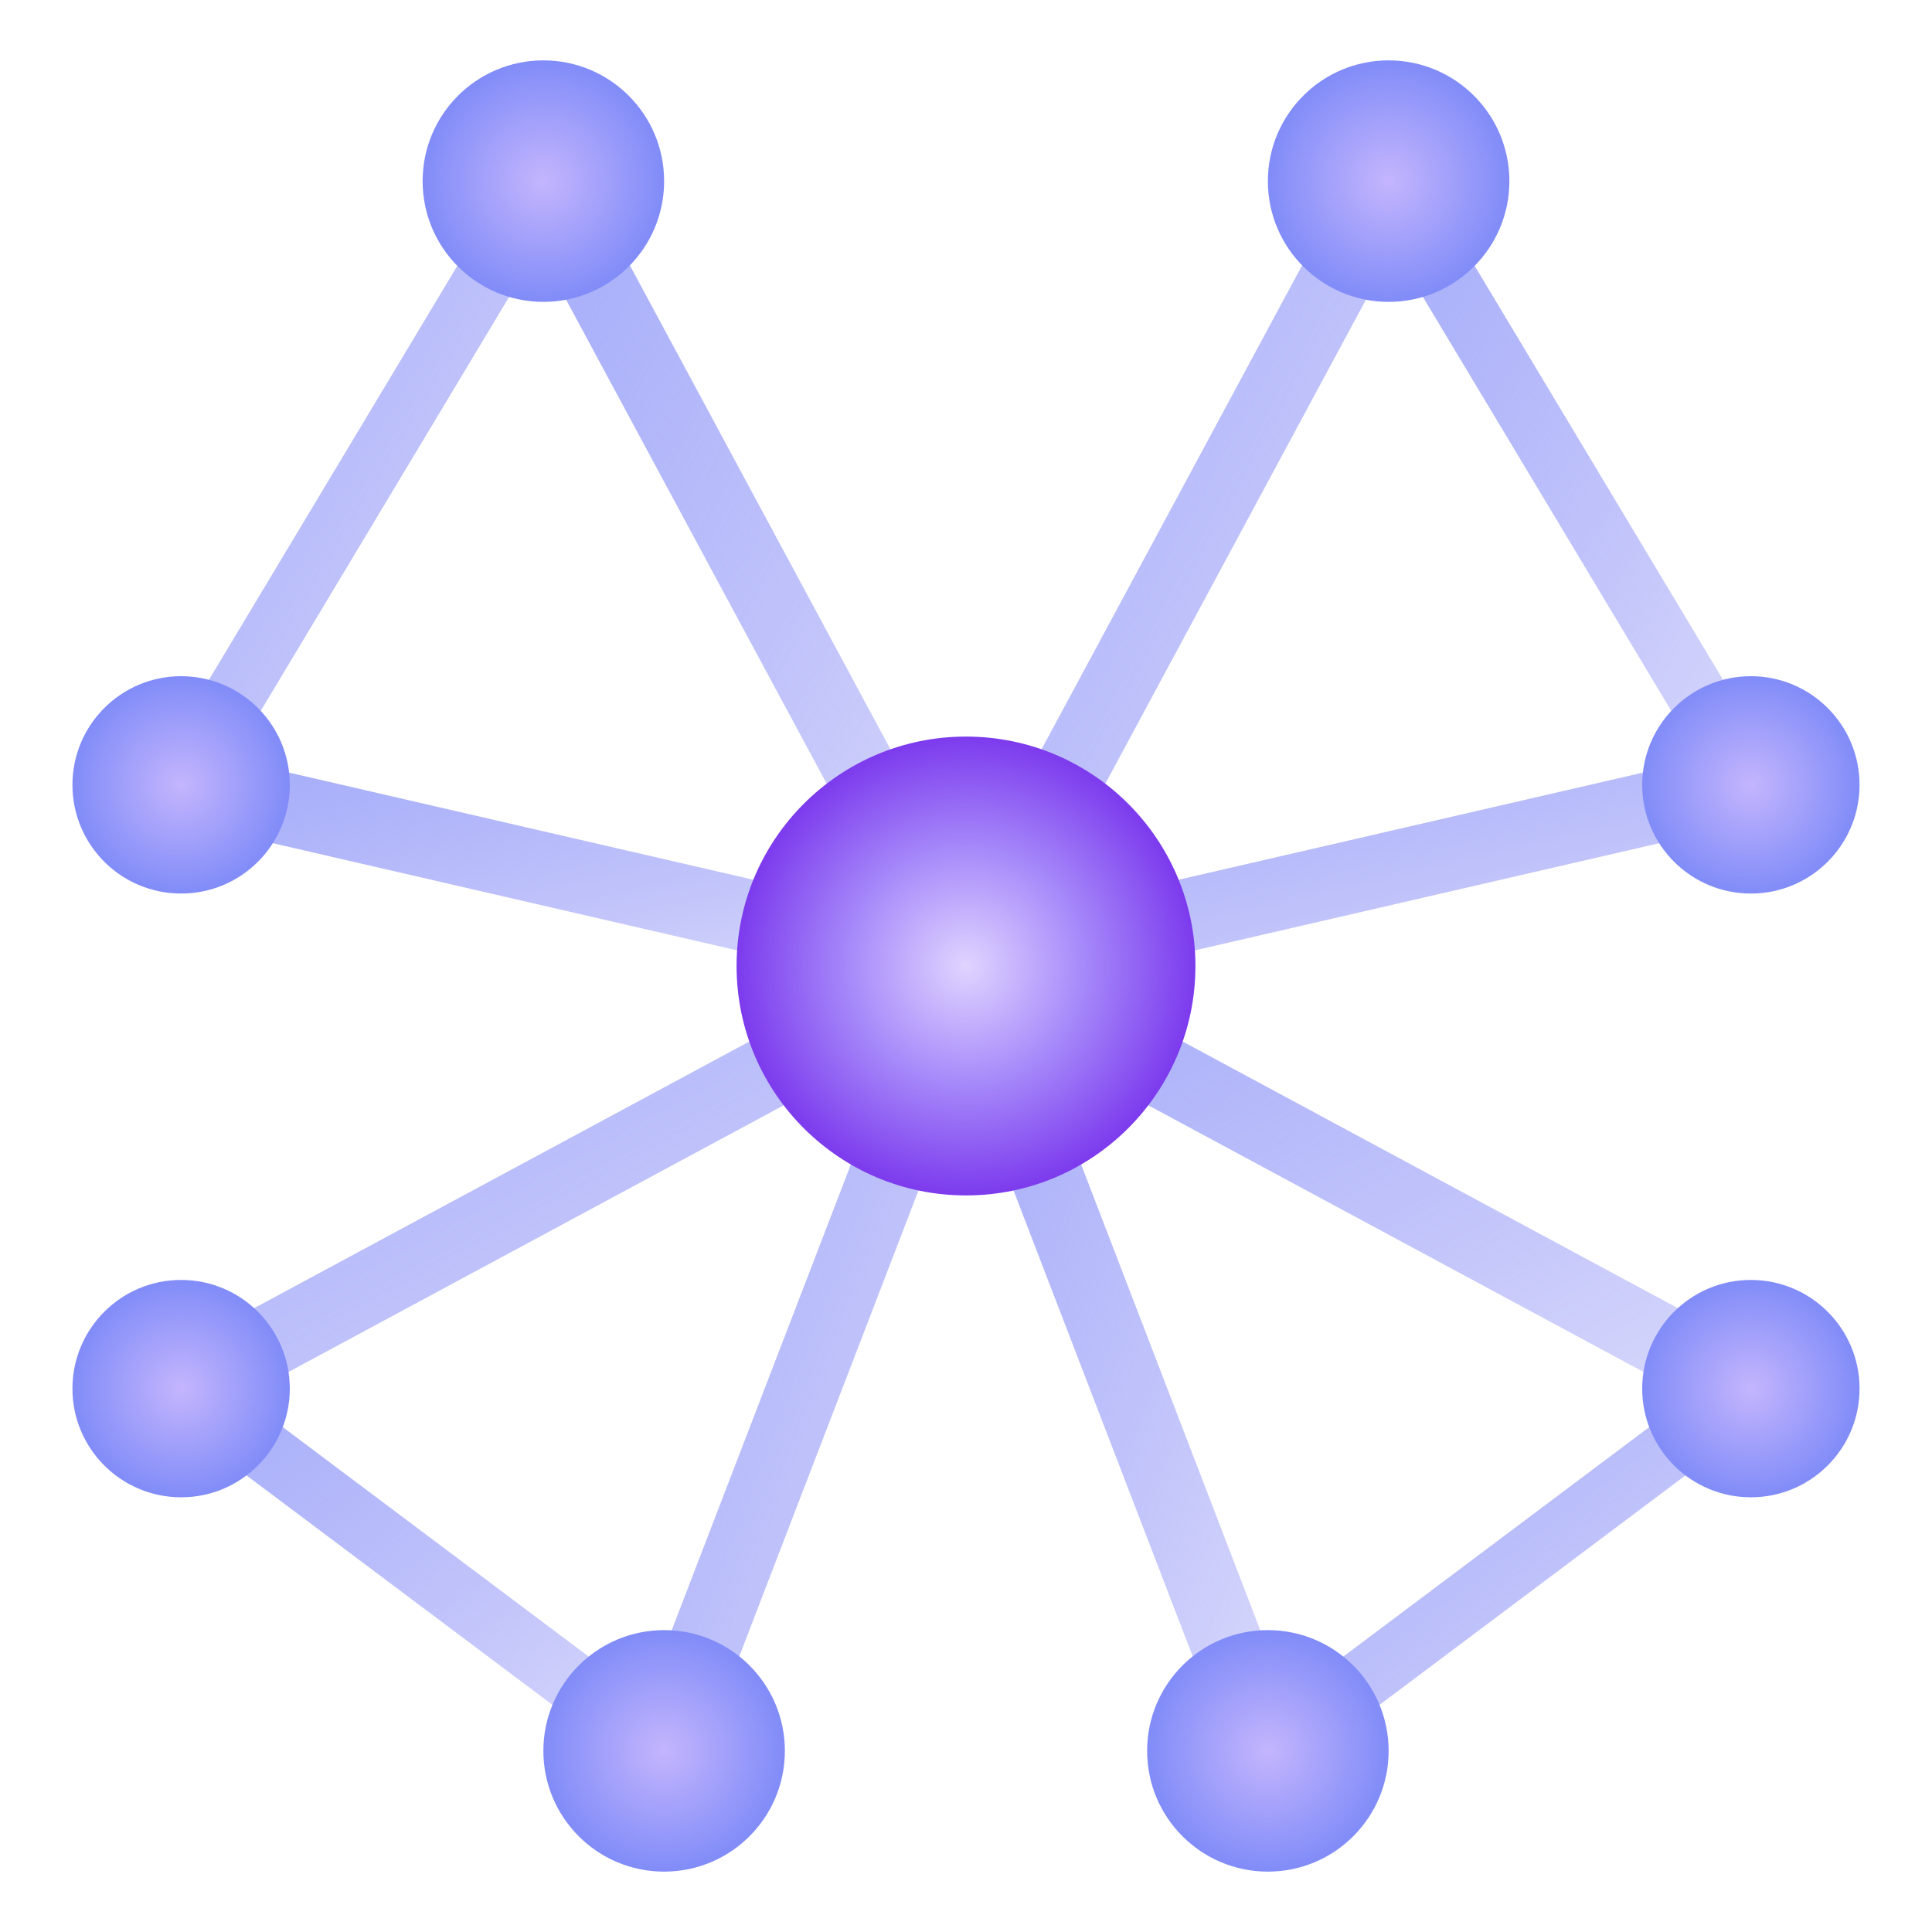
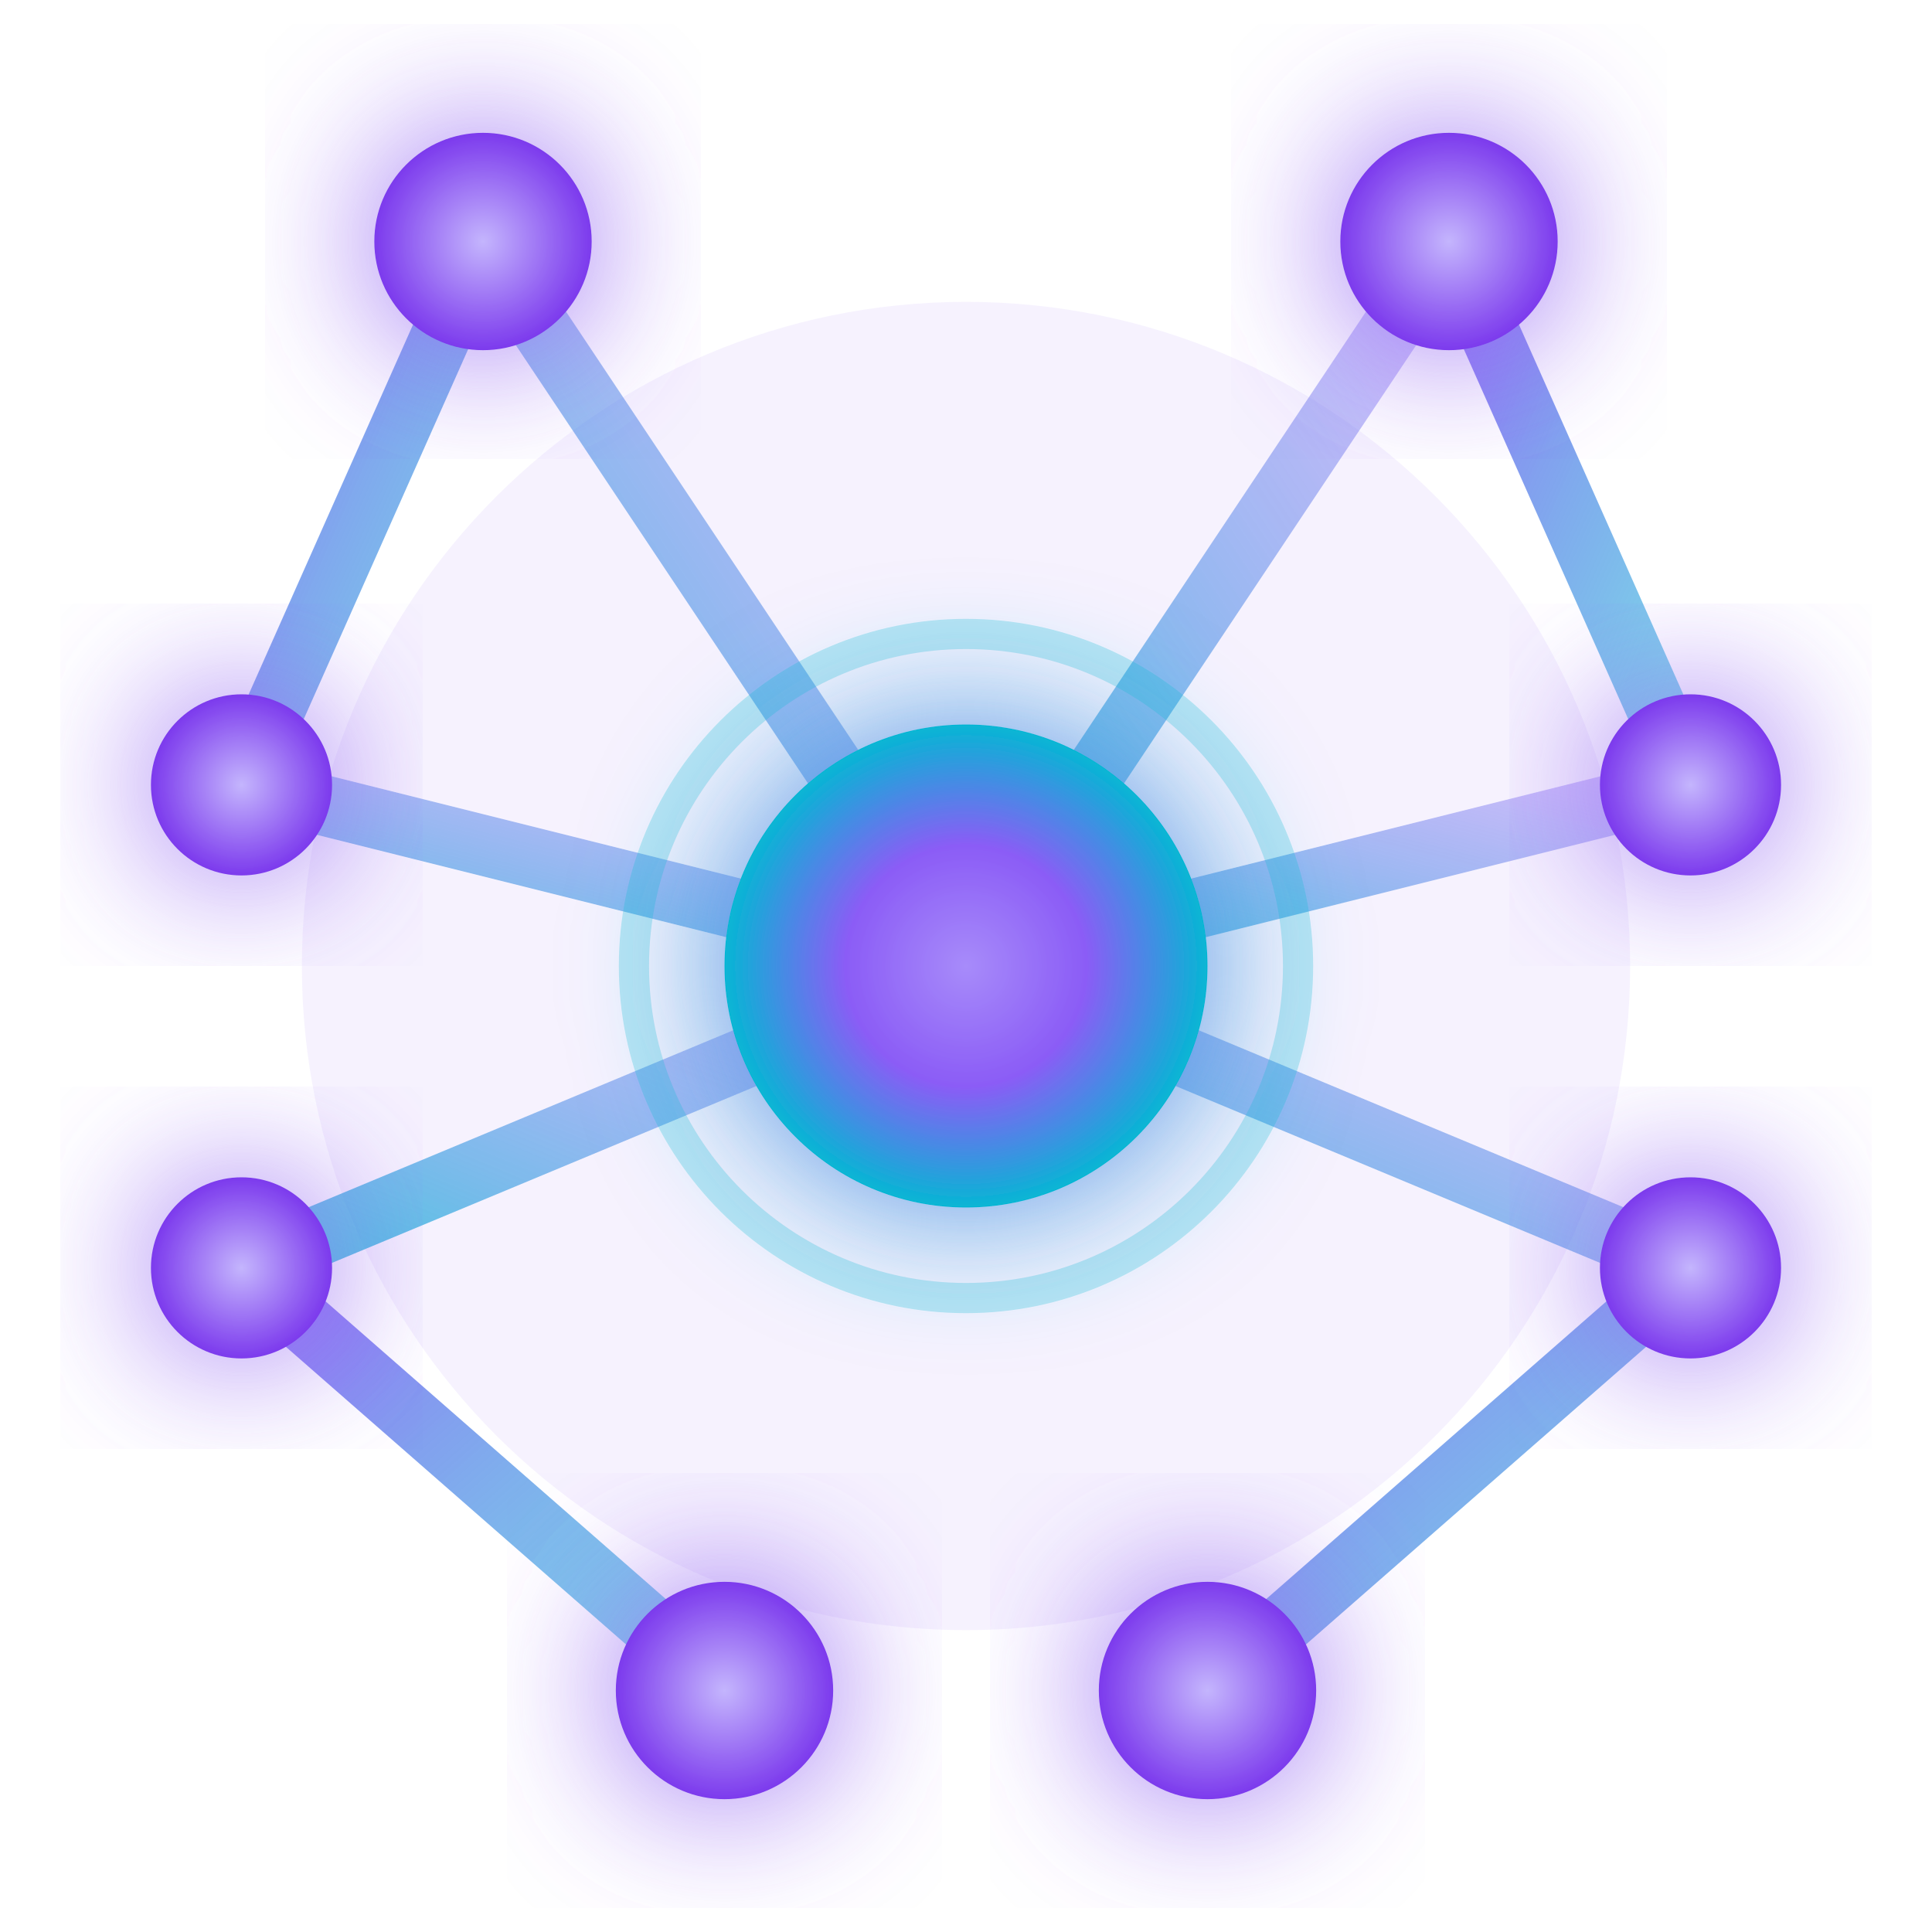
<svg xmlns="http://www.w3.org/2000/svg" viewBox="0 0 32 32" width="32" height="32">
  <defs>
-     <radialGradient id="fc">
-       <stop offset="0%" stop-color="#e0d4ff" />
-       <stop offset="50%" stop-color="#a78bfa" />
+     <linearGradient id="edge-fav" x1="0%" y1="0%" x2="100%" y2="100%">
+       <stop offset="0%" stop-color="#8b5cf6" stop-opacity="0.9" />
+       <stop offset="100%" stop-color="#06b6d4" stop-opacity="0.5" />
+     </linearGradient>
+     <linearGradient id="edge2-fav" x1="0%" y1="100%" x2="100%" y2="0%">
+       <stop offset="0%" stop-color="#06b6d4" stop-opacity="0.75" />
+       <stop offset="100%" stop-color="#8b5cf6" stop-opacity="0.35" />
+     </linearGradient>
+     <radialGradient id="core-fav" cx="50%" cy="50%" r="50%">
+       <stop offset="0%" stop-color="#a78bfa" />
+       <stop offset="50%" stop-color="#8b5cf6" />
+       <stop offset="100%" stop-color="#06b6d4" />
+     </radialGradient>
+     <radialGradient id="node-fav" cx="50%" cy="50%" r="50%">
+       <stop offset="0%" stop-color="#c4b5fd" />
      <stop offset="100%" stop-color="#7c3aed" />
    </radialGradient>
-     <radialGradient id="fn">
-       <stop offset="0%" stop-color="#c4b5fd" />
-       <stop offset="100%" stop-color="#818cf8" />
-     </radialGradient>
-     <linearGradient id="fe" x1="0%" y1="0%" x2="100%" y2="100%">
-       <stop offset="0%" stop-color="#818cf8" stop-opacity="0.7" />
-       <stop offset="100%" stop-color="#6366f1" stop-opacity="0.25" />
-     </linearGradient>
+     <filter id="glow-fav" x="-50%" y="-50%" width="200%" height="200%">
+       <feGaussianBlur stdDeviation="1.2" result="blur" />
+       <feMerge>
+         <feMergeNode in="blur" />
+         <feMergeNode in="SourceGraphic" />
+       </feMerge>
+     </filter>
  </defs>
-   <line x1="9" y1="3" x2="16" y2="16" stroke="url(#fe)" stroke-width="1.2" />
-   <line x1="23" y1="3" x2="16" y2="16" stroke="url(#fe)" stroke-width="1.2" />
-   <line x1="3" y1="13" x2="16" y2="16" stroke="url(#fe)" stroke-width="1.2" />
-   <line x1="29" y1="13" x2="16" y2="16" stroke="url(#fe)" stroke-width="1.2" />
-   <line x1="3" y1="23" x2="16" y2="16" stroke="url(#fe)" stroke-width="1.2" />
-   <line x1="29" y1="23" x2="16" y2="16" stroke="url(#fe)" stroke-width="1.2" />
-   <line x1="11" y1="29" x2="16" y2="16" stroke="url(#fe)" stroke-width="1.2" />
-   <line x1="21" y1="29" x2="16" y2="16" stroke="url(#fe)" stroke-width="1.2" />
-   <line x1="9" y1="3" x2="23" y2="3" stroke="url(#fe)" stroke-width="1" />
-   <line x1="9" y1="3" x2="3" y2="13" stroke="url(#fe)" stroke-width="1" />
-   <line x1="23" y1="3" x2="29" y2="13" stroke="url(#fe)" stroke-width="1" />
-   <line x1="3" y1="13" x2="3" y2="23" stroke="url(#fe)" stroke-width="1" />
-   <line x1="29" y1="13" x2="29" y2="23" stroke="url(#fe)" stroke-width="1" />
-   <line x1="3" y1="23" x2="11" y2="29" stroke="url(#fe)" stroke-width="1" />
-   <line x1="29" y1="23" x2="21" y2="29" stroke="url(#fe)" stroke-width="1" />
-   <line x1="11" y1="29" x2="21" y2="29" stroke="url(#fe)" stroke-width="1" />
-   <circle cx="9" cy="3" r="2" fill="url(#fn)" />
-   <circle cx="23" cy="3" r="2" fill="url(#fn)" />
-   <circle cx="3" cy="13" r="1.8" fill="url(#fn)" />
-   <circle cx="29" cy="13" r="1.8" fill="url(#fn)" />
-   <circle cx="3" cy="23" r="1.8" fill="url(#fn)" />
-   <circle cx="29" cy="23" r="1.8" fill="url(#fn)" />
-   <circle cx="11" cy="29" r="2" fill="url(#fn)" />
-   <circle cx="21" cy="29" r="2" fill="url(#fn)" />
-   <circle cx="16" cy="16" r="3.8" fill="url(#fc)" />
+   <circle cx="16" cy="16" r="11" fill="#8b5cf6" opacity="0.08" />
+   <line x1="8" y1="4" x2="24" y2="4" stroke="url(#edge-fav)" stroke-width="1" />
+   <line x1="8" y1="4" x2="4" y2="13" stroke="url(#edge-fav)" stroke-width="1" />
+   <line x1="24" y1="4" x2="28" y2="13" stroke="url(#edge-fav)" stroke-width="1" />
+   <line x1="8" y1="4" x2="16" y2="16" stroke="url(#edge2-fav)" stroke-width="1" />
+   <line x1="24" y1="4" x2="16" y2="16" stroke="url(#edge2-fav)" stroke-width="1" />
+   <line x1="4" y1="13" x2="16" y2="16" stroke="url(#edge2-fav)" stroke-width="1" />
+   <line x1="28" y1="13" x2="16" y2="16" stroke="url(#edge2-fav)" stroke-width="1" />
+   <line x1="4" y1="21" x2="16" y2="16" stroke="url(#edge2-fav)" stroke-width="1" />
+   <line x1="28" y1="21" x2="16" y2="16" stroke="url(#edge2-fav)" stroke-width="1" />
+   <line x1="4" y1="13" x2="4" y2="21" stroke="url(#edge-fav)" stroke-width="1" />
+   <line x1="28" y1="13" x2="28" y2="21" stroke="url(#edge-fav)" stroke-width="1" />
+   <line x1="4" y1="21" x2="12" y2="28" stroke="url(#edge-fav)" stroke-width="1" />
+   <line x1="28" y1="21" x2="20" y2="28" stroke="url(#edge-fav)" stroke-width="1" />
+   <circle cx="8" cy="4" r="1.8" fill="url(#node-fav)" filter="url(#glow-fav)" />
+   <circle cx="24" cy="4" r="1.8" fill="url(#node-fav)" filter="url(#glow-fav)" />
+   <circle cx="4" cy="13" r="1.5" fill="url(#node-fav)" filter="url(#glow-fav)" />
+   <circle cx="28" cy="13" r="1.5" fill="url(#node-fav)" filter="url(#glow-fav)" />
+   <circle cx="4" cy="21" r="1.5" fill="url(#node-fav)" filter="url(#glow-fav)" />
+   <circle cx="28" cy="21" r="1.5" fill="url(#node-fav)" filter="url(#glow-fav)" />
+   <circle cx="12" cy="28" r="1.8" fill="url(#node-fav)" filter="url(#glow-fav)" />
+   <circle cx="20" cy="28" r="1.8" fill="url(#node-fav)" filter="url(#glow-fav)" />
+   <circle cx="16" cy="16" r="4" fill="url(#core-fav)" filter="url(#glow-fav)" />
+   <circle cx="16" cy="16" r="5.5" fill="none" stroke="#06b6d4" stroke-width="0.5" opacity="0.25" />
</svg>
